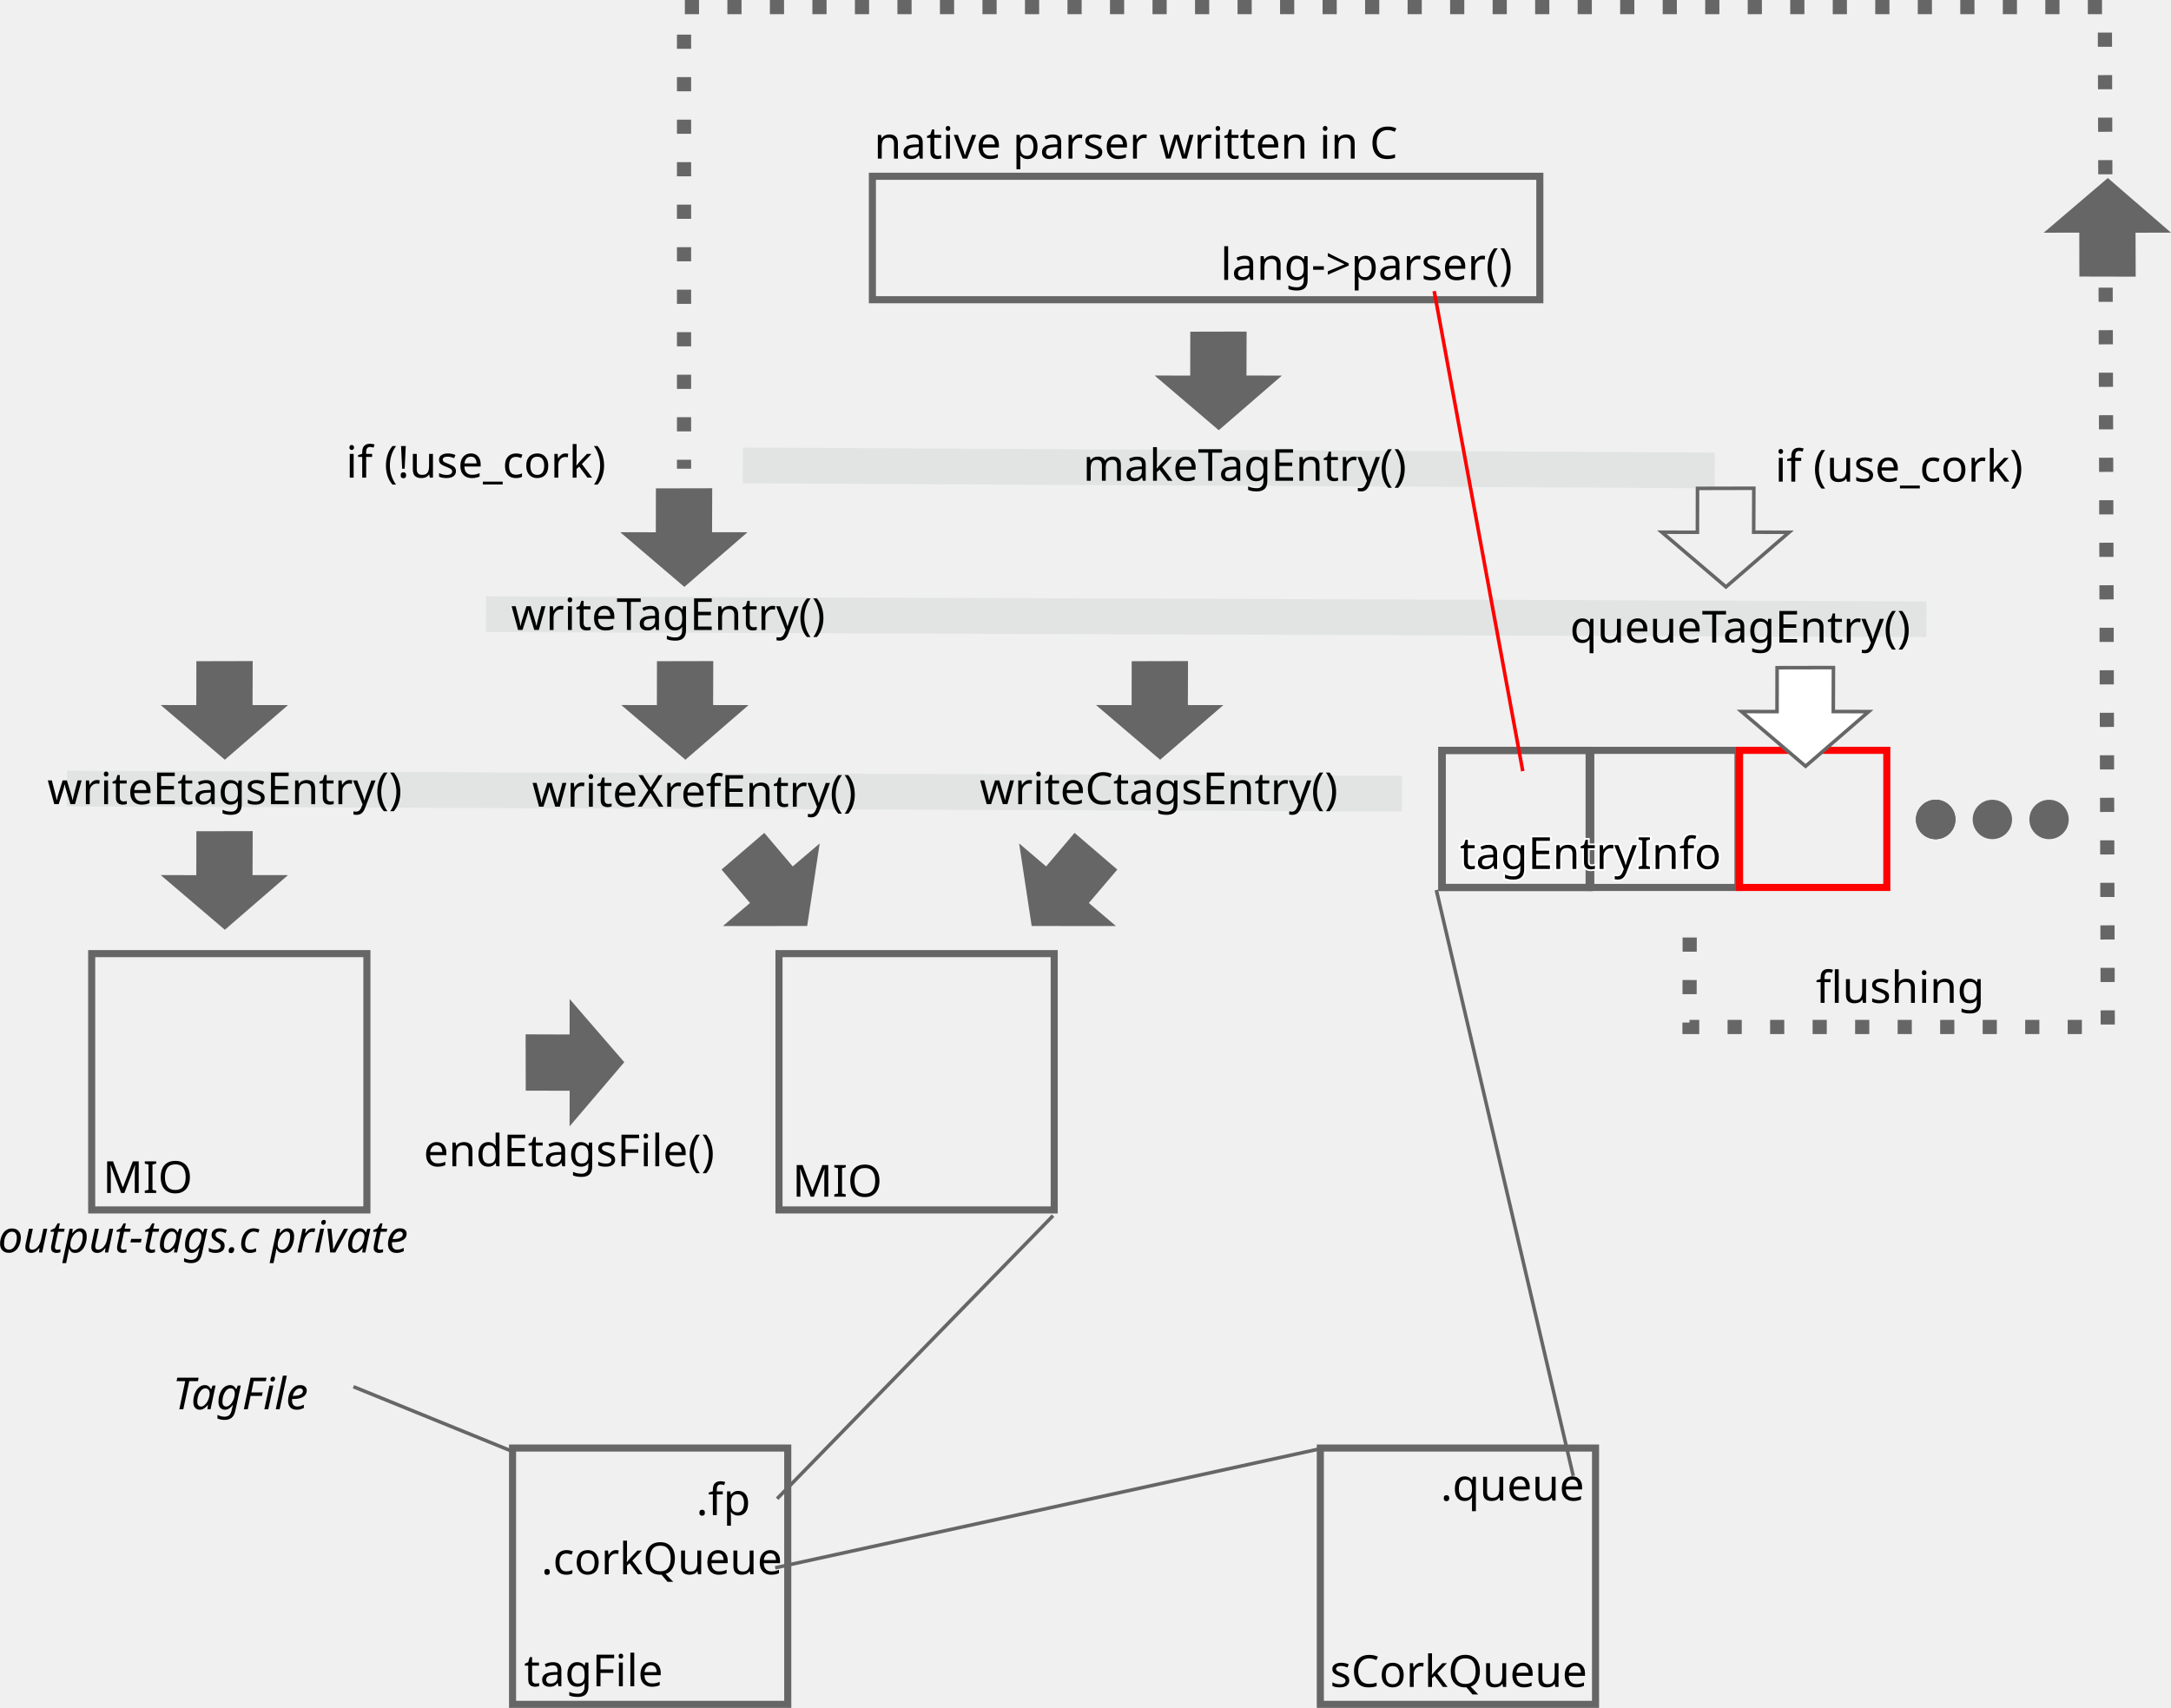
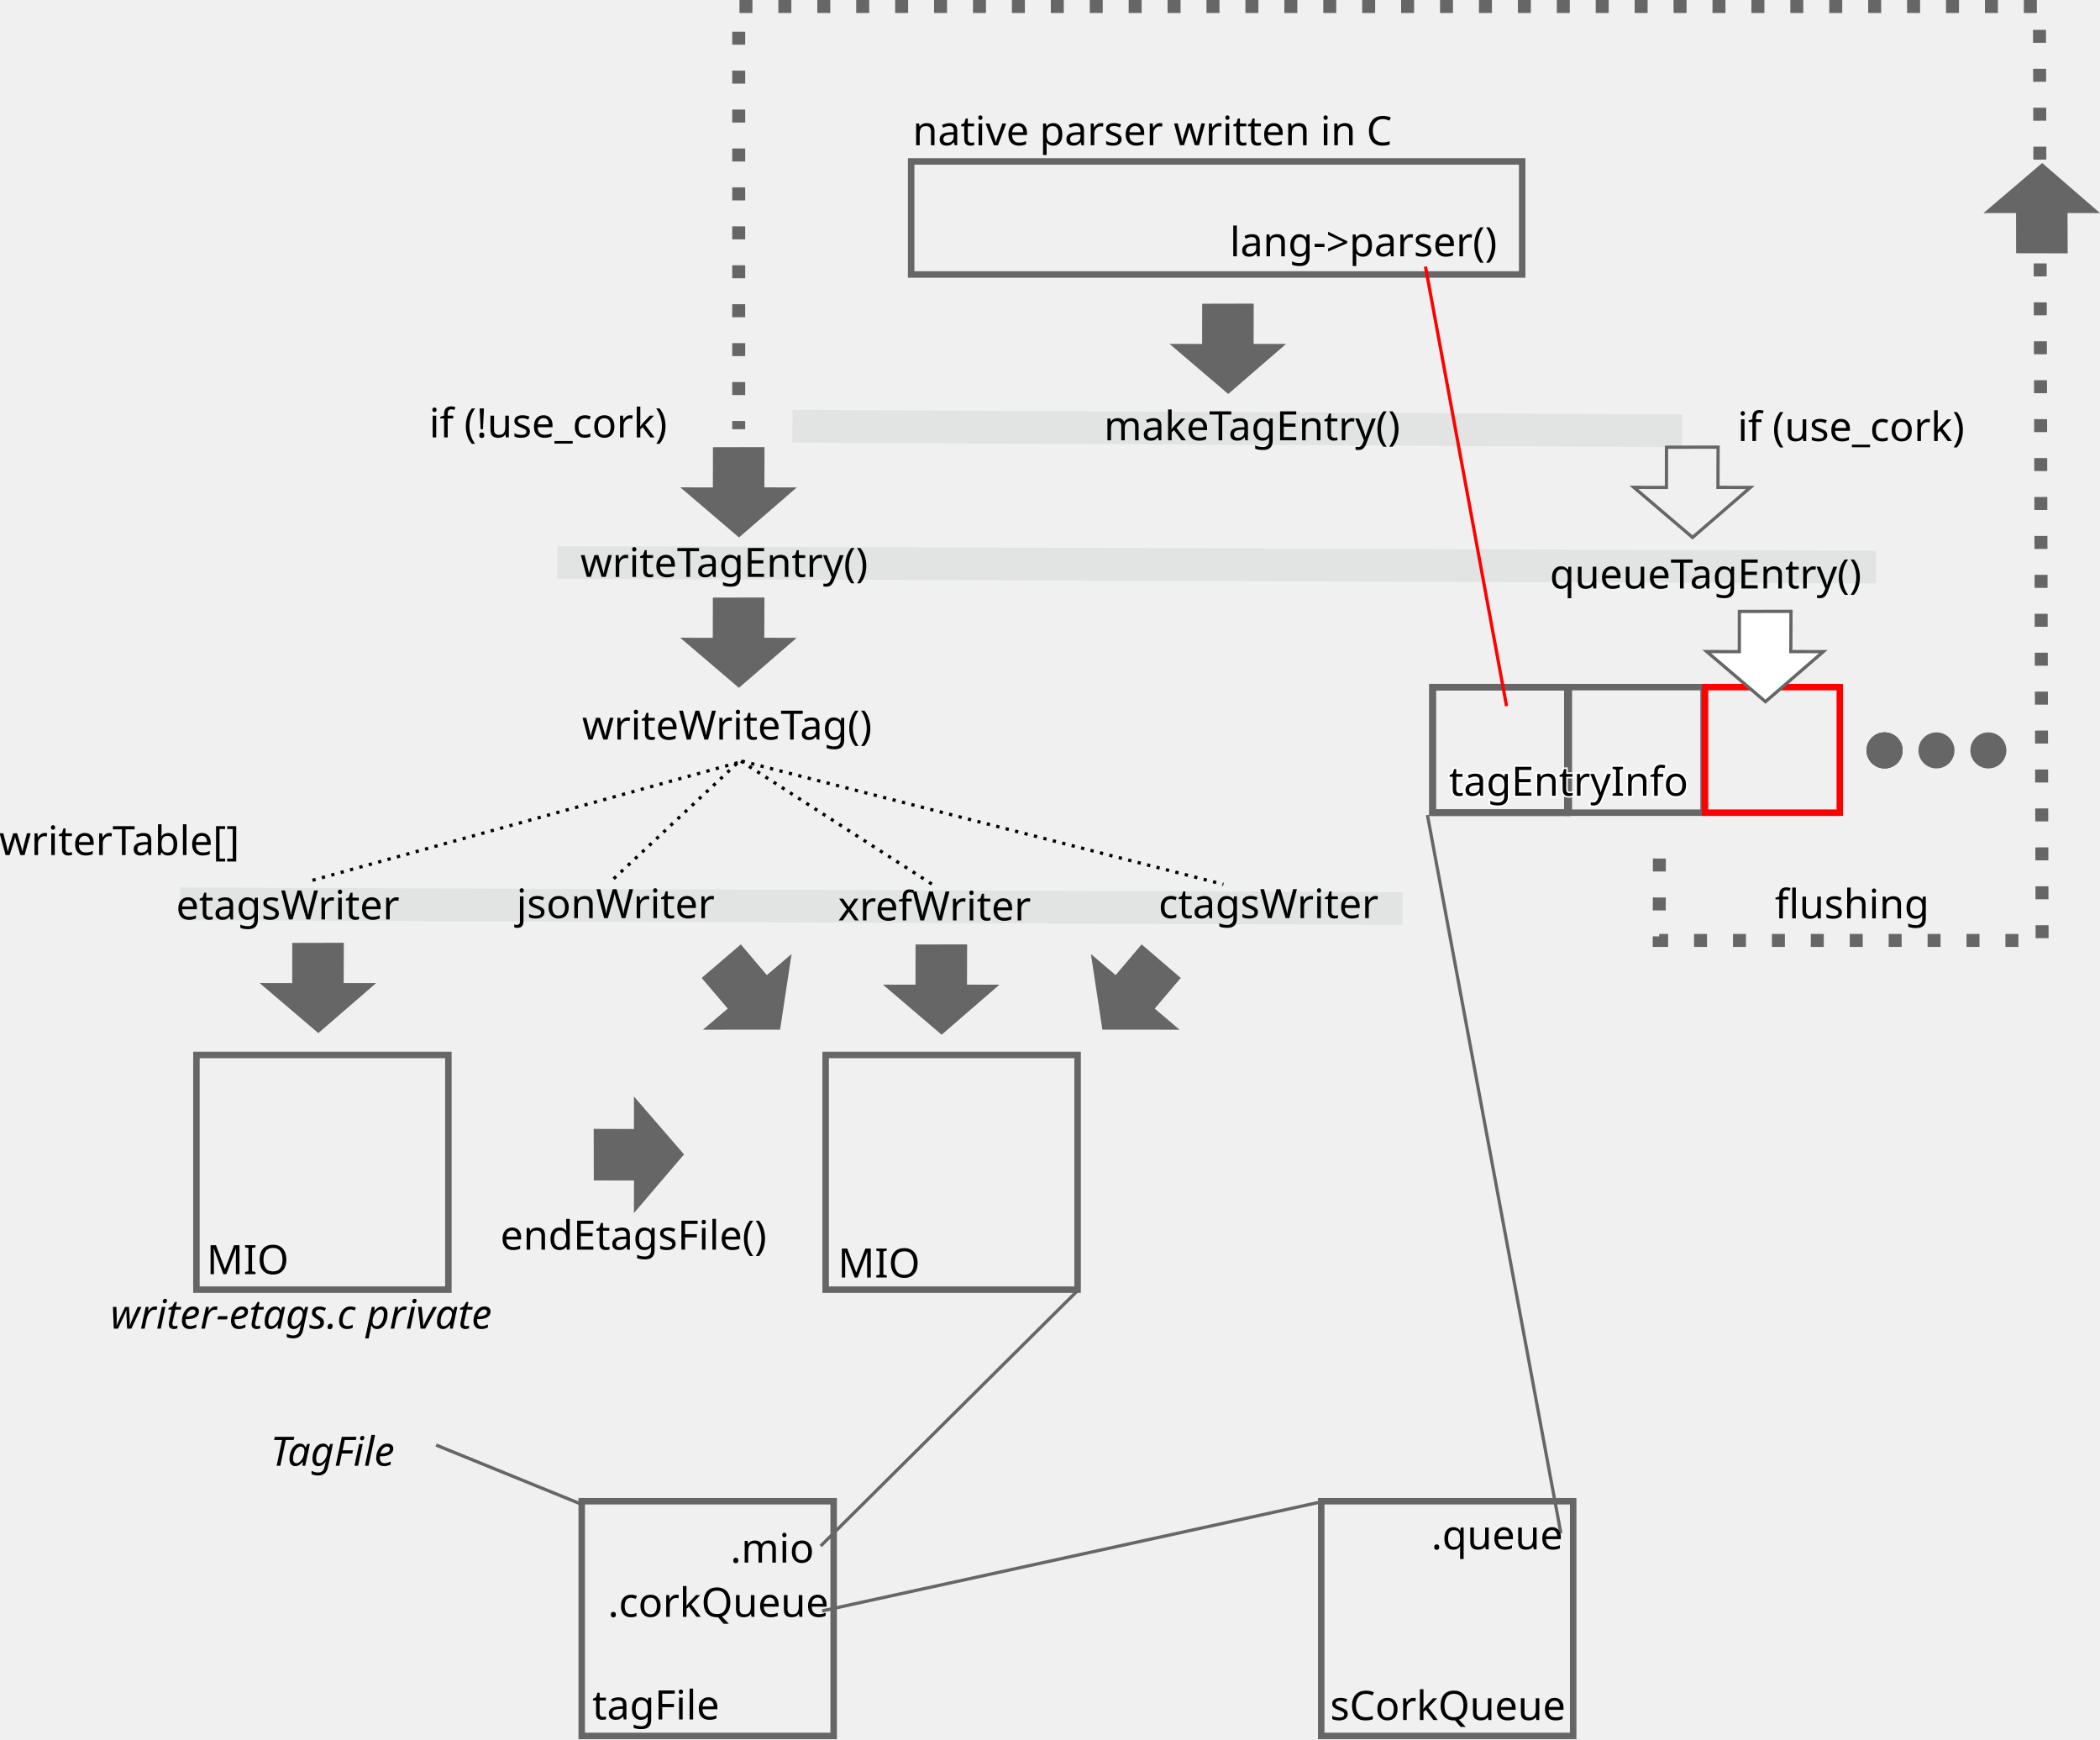
- <svg xmlns="http://www.w3.org/2000/svg" width="172.939mm" height="136.06mm" viewBox="0 0 612.778 482.103" id="svg2" version="1.1">
+ <svg xmlns="http://www.w3.org/2000/svg" width="182.727mm" height="151.3mm" viewBox="0 0 647.459 536.103" id="svg2" version="1.1">
  <defs id="defs4">
    <marker orient="auto" refY="0" refX="0" id="marker12257" style="overflow:visible">
      <path id="path12259" d="M 0,0 5,-5 -12.5,0 5,5 0,0 Z" style="fill:#666666;fill-opacity:1;fill-rule:evenodd;stroke:#666666;stroke-width:1pt;stroke-opacity:1" transform="matrix(-0.8,0,0,-0.8,-10,0)" />
    </marker>
    <marker style="overflow:visible" id="marker11059" refX="0" refY="0" orient="auto">
      <path transform="matrix(-0.8,0,0,-0.8,-10,0)" style="fill:#666666;fill-opacity:1;fill-rule:evenodd;stroke:#666666;stroke-width:1pt;stroke-opacity:1" d="M 0,0 5,-5 -12.5,0 5,5 0,0 Z" id="path11061" />
    </marker>
    <marker orient="auto" refY="0" refX="0" id="marker6735" style="overflow:visible">
      <path id="path6737" d="M 0,0 5,-5 -12.5,0 5,5 0,0 Z" style="fill:#ff0000;fill-opacity:1;fill-rule:evenodd;stroke:#ff0000;stroke-width:1pt;stroke-opacity:1" transform="matrix(-0.8,0,0,-0.8,-10,0)" />
    </marker>
    <marker orient="auto" refY="0" refX="0" id="Arrow1Lend" style="overflow:visible">
      <path id="path6191" d="M 0,0 5,-5 -12.5,0 5,5 0,0 Z" style="fill:#666666;fill-opacity:1;fill-rule:evenodd;stroke:#666666;stroke-width:1pt;stroke-opacity:1" transform="matrix(-0.8,0,0,-0.8,-10,0)" />
    </marker>
    <marker orient="auto" refY="0" refX="0" id="marker6735-4" style="overflow:visible">
      <path id="path6737-6" d="M 0,0 5,-5 -12.5,0 5,5 0,0 Z" style="fill:#666666;fill-opacity:1;fill-rule:evenodd;stroke:#666666;stroke-width:1pt;stroke-opacity:1" transform="matrix(-0.8,0,0,-0.8,-10,0)" />
    </marker>
    <marker orient="auto" refY="0" refX="0" id="marker6735-6" style="overflow:visible">
      <path id="path6737-7" d="M 0,0 5,-5 -12.5,0 5,5 0,0 Z" style="fill:#666666;fill-opacity:1;fill-rule:evenodd;stroke:#666666;stroke-width:1pt;stroke-opacity:1" transform="matrix(-0.8,0,0,-0.8,-10,0)" />
    </marker>
  </defs>
-   <g id="layer1" transform="translate(-60.18785,-21.68899)">
-     <path style="fill:#b3b3b3;fill-rule:evenodd;stroke:#e2e4e4;stroke-width:10.1;stroke-linecap:butt;stroke-linejoin:miter;stroke-miterlimit:4;stroke-dasharray:none;stroke-opacity:1;marker-end:" d="M 79.074,244.305 455.92,245.719" id="path4279-5-7" />
-     <path style="fill:#b3b3b3;fill-rule:evenodd;stroke:#e2e4e4;stroke-width:10.1;stroke-linecap:butt;stroke-linejoin:miter;stroke-miterlimit:4;stroke-dasharray:none;stroke-opacity:1;marker-end:" d="m 197.341,195.067 406.586,1.414" id="path4279-5" />
-     <path style="fill:#b3b3b3;fill-rule:evenodd;stroke:#e2e4e4;stroke-width:10.1;stroke-linecap:butt;stroke-linejoin:miter;stroke-miterlimit:4;stroke-dasharray:none;stroke-opacity:1;marker-end:" d="m 269.834,153.067 274.357,1.414" id="path4279" />
+   <g id="layer1" transform="translate(-25.50645,-21.68899)">
+     <path style="fill:#b3b3b3;fill-rule:evenodd;stroke:#e2e4e4;stroke-width:10.1;stroke-linecap:butt;stroke-linejoin:miter;stroke-miterlimit:4;stroke-dasharray:none;stroke-opacity:1" d="M 81.074,300.305 457.92,301.719" id="path4279-5-7" />
+     <text xml:space="preserve" style="font-style:normal;font-variant:normal;font-weight:normal;font-stretch:normal;font-size:12.5px;line-height:0%;font-family:'VL Gothic';-inkscape-font-specification:'VL Gothic';text-align:start;letter-spacing:0px;word-spacing:0px;writing-mode:lr-tb;text-anchor:start;fill:#000000;fill-opacity:1;stroke:none;stroke-width:1px;stroke-linecap:butt;stroke-linejoin:miter;stroke-opacity:1" x="184.745" y="304.7" id="text4413">
+       <tspan id="tspan4415" x="184.745" y="304.7">jsonWriter</tspan>
+     </text>
+     <text xml:space="preserve" style="font-style:normal;font-variant:normal;font-weight:normal;font-stretch:normal;font-size:12.5px;line-height:0%;font-family:'VL Gothic';-inkscape-font-specification:'VL Gothic';text-align:start;letter-spacing:0px;word-spacing:0px;writing-mode:lr-tb;text-anchor:start;fill:#000000;fill-opacity:1;stroke:none;stroke-width:1px;stroke-linecap:butt;stroke-linejoin:miter;stroke-opacity:1" x="283.884" y="305.407" id="text4763">
+       <tspan id="tspan4765" x="283.884" y="305.407">xrefWriter</tspan>
+     </text>
+     <text xml:space="preserve" style="font-style:normal;font-variant:normal;font-weight:normal;font-stretch:normal;font-size:12.5px;line-height:0%;font-family:'VL Gothic';-inkscape-font-specification:'VL Gothic';text-align:start;letter-spacing:0px;word-spacing:0px;writing-mode:lr-tb;text-anchor:start;fill:#000000;fill-opacity:1;stroke:none;stroke-width:1px;stroke-linecap:butt;stroke-linejoin:miter;stroke-opacity:1" x="382.711" y="304.7" id="text4767">
+       <tspan id="tspan4769" x="382.711" y="304.7">ctagsWriter</tspan>
+     </text>
+     <text xml:space="preserve" style="font-style:normal;font-variant:normal;font-weight:normal;font-stretch:normal;font-size:12.5px;line-height:0%;font-family:'VL Gothic';-inkscape-font-specification:'VL Gothic';text-align:start;letter-spacing:0px;word-spacing:0px;writing-mode:lr-tb;text-anchor:start;fill:#000000;fill-opacity:1;stroke:none;stroke-width:1px;stroke-linecap:butt;stroke-linejoin:miter;stroke-opacity:1" x="79.807" y="305.105" id="text4413-3">
+       <tspan id="tspan4415-5" x="79.807" y="305.105">etagsWriter</tspan>
+     </text>
+     <path style="fill:#b3b3b3;fill-rule:evenodd;stroke:#e2e4e4;stroke-width:10.1;stroke-linecap:butt;stroke-linejoin:miter;stroke-miterlimit:4;stroke-dasharray:none;stroke-opacity:1" d="m 197.341,195.067 406.586,1.414" id="path4279-5" />
+     <path style="fill:#b3b3b3;fill-rule:evenodd;stroke:#e2e4e4;stroke-width:10.1;stroke-linecap:butt;stroke-linejoin:miter;stroke-miterlimit:4;stroke-dasharray:none;stroke-opacity:1" d="m 269.834,153.067 274.357,1.414" id="path4279" />
    <rect style="opacity:1;fill:none;fill-opacity:1;stroke:#666666;stroke-width:2;stroke-linejoin:miter;stroke-miterlimit:4;stroke-dasharray:none;stroke-dashoffset:0;stroke-opacity:1" id="rect3382" width="188.393" height="34.85" x="306.424" y="71.447" />
-     <path style="fill:#666666;fill-opacity:1;fill-rule:evenodd;stroke:none;stroke-width:1px;stroke-linecap:butt;stroke-linejoin:miter;stroke-opacity:1;marker-end:" d="m 396.154,115.318 -0.022,12.393 -10.046,-0.021 18.103,15.439 17.828,-15.425 -10.007,-0.01 0.043,-12.411 z" id="path5618-0" />
-     <path style="fill:#666666;fill-opacity:1;fill-rule:evenodd;stroke:none;stroke-width:1px;stroke-linecap:butt;stroke-linejoin:miter;stroke-opacity:1;marker-end:" d="m 245.317,159.546 -0.022,12.393 -10.046,-0.021 18.103,15.439 17.828,-15.425 -10.007,-0.01 0.043,-12.411 z" id="path5618-0-6" />
-     <path style="fill:#666666;fill-opacity:1;fill-rule:evenodd;stroke:none;stroke-width:1px;stroke-linecap:butt;stroke-linejoin:miter;stroke-opacity:1;marker-end:" d="m 245.616,208.334 -0.022,12.393 -10.046,-0.021 18.103,15.439 17.828,-15.425 -10.007,-0.01 0.043,-12.411 z" id="path5618-0-6-1" />
-     <path id="path5825" d="m 379.616,208.334 -0.022,12.393 -10.046,-0.021 18.103,15.439 17.828,-15.425 -10.007,-0.01 0.043,-12.411 z" style="fill:#666666;fill-opacity:1;fill-rule:evenodd;stroke:none;stroke-width:1px;stroke-linecap:butt;stroke-linejoin:miter;stroke-opacity:1;marker-end:" />
-     <path id="path5835" d="m 115.616,208.334 -0.022,12.393 -10.046,-0.021 18.103,15.439 17.828,-15.425 -10.007,-0.01 0.043,-12.411 z" style="fill:#666666;fill-opacity:1;fill-rule:evenodd;stroke:none;stroke-width:1px;stroke-linecap:butt;stroke-linejoin:miter;stroke-opacity:1;marker-end:" />
-     <rect y="290.876" x="280.066" height="72.35" width="77.679" id="rect5837" style="opacity:1;fill:none;fill-opacity:1;stroke:#666666;stroke-width:2;stroke-linejoin:miter;stroke-miterlimit:4;stroke-dasharray:none;stroke-dashoffset:0;stroke-opacity:1" />
-     <path id="path5845" d="m 263.846,267.149 8.032,9.438 -7.652,6.509 23.792,-0.019 3.537,-23.308 -7.615,6.492 -8.028,-9.465 z" style="fill:#666666;fill-opacity:1;fill-rule:evenodd;stroke:none;stroke-width:1px;stroke-linecap:butt;stroke-linejoin:miter;stroke-opacity:1;marker-end:" />
-     <path style="fill:#666666;fill-opacity:1;fill-rule:evenodd;stroke:none;stroke-width:1px;stroke-linecap:butt;stroke-linejoin:miter;stroke-opacity:1;marker-end:" d="m 375.555,267.149 -8.032,9.438 7.652,6.509 -23.792,-0.019 -3.537,-23.308 7.615,6.492 8.028,-9.465 z" id="path5862" />
-     <path style="fill:#666666;fill-opacity:1;fill-rule:evenodd;stroke:none;stroke-width:1px;stroke-linecap:butt;stroke-linejoin:miter;stroke-opacity:1;marker-end:" d="m 115.616,256.334 -0.022,12.393 -10.046,-0.021 18.103,15.439 17.828,-15.425 -10.007,-0.01 0.043,-12.411 z" id="path5888" />
-     <rect style="opacity:1;fill:none;fill-opacity:1;stroke:#666666;stroke-width:2;stroke-linejoin:miter;stroke-miterlimit:4;stroke-dasharray:none;stroke-dashoffset:0;stroke-opacity:1" id="rect5890" width="77.679" height="72.35" x="86.066" y="290.876" />
-     <path style="fill:#666666;fill-opacity:1;fill-rule:evenodd;stroke:none;stroke-width:1px;stroke-linecap:butt;stroke-linejoin:miter;stroke-opacity:1;marker-end:" d="m 208.584,329.561 12.393,0.022 -0.021,10.046 15.439,-18.103 -15.425,-17.828 -0.01,10.007 -12.411,-0.043 z" id="path5618-0-6-1-3" />
-     <path id="path5927" d="m 539.317,159.546 -0.022,12.393 -10.046,-0.021 18.103,15.439 17.828,-15.425 -10.007,-0.01 0.043,-12.411 z" style="fill:none;fill-opacity:1;fill-rule:evenodd;stroke:#666666;stroke-width:1;stroke-linecap:butt;stroke-linejoin:miter;stroke-miterlimit:4;stroke-dasharray:none;stroke-opacity:1;marker-end:" />
+     <path style="fill:#666666;fill-opacity:1;fill-rule:evenodd;stroke:none;stroke-width:1px;stroke-linecap:butt;stroke-linejoin:miter;stroke-opacity:1" d="m 396.154,115.318 -0.022,12.393 -10.046,-0.021 18.103,15.439 17.828,-15.425 -10.007,-0.01 0.043,-12.411 z" id="path5618-0" />
+     <path style="fill:#666666;fill-opacity:1;fill-rule:evenodd;stroke:none;stroke-width:1px;stroke-linecap:butt;stroke-linejoin:miter;stroke-opacity:1" d="m 245.317,159.546 -0.022,12.393 -10.046,-0.021 18.103,15.439 17.828,-15.425 -10.007,-0.01 0.043,-12.411 z" id="path5618-0-6" />
+     <rect y="346.876" x="280.066" height="72.35" width="77.679" id="rect5837" style="opacity:1;fill:none;fill-opacity:1;stroke:#666666;stroke-width:2;stroke-linejoin:miter;stroke-miterlimit:4;stroke-dasharray:none;stroke-dashoffset:0;stroke-opacity:1" />
+     <path id="path5845" d="m 241.846,323.149 8.032,9.438 -7.652,6.509 23.792,-0.019 3.537,-23.308 -7.615,6.492 -8.028,-9.465 z" style="fill:#666666;fill-opacity:1;fill-rule:evenodd;stroke:none;stroke-width:1px;stroke-linecap:butt;stroke-linejoin:miter;stroke-opacity:1" />
+     <path style="fill:#666666;fill-opacity:1;fill-rule:evenodd;stroke:none;stroke-width:1px;stroke-linecap:butt;stroke-linejoin:miter;stroke-opacity:1" d="m 389.555,323.149 -8.032,9.438 7.652,6.509 -23.792,-0.019 -3.537,-23.308 7.615,6.492 8.028,-9.465 z" id="path5862" />
+     <path style="fill:#666666;fill-opacity:1;fill-rule:evenodd;stroke:none;stroke-width:1px;stroke-linecap:butt;stroke-linejoin:miter;stroke-opacity:1" d="m 115.616,312.334 -0.022,12.393 -10.046,-0.021 18.103,15.439 17.828,-15.425 -10.007,-0.01 0.043,-12.411 z" id="path5888" />
+     <rect style="opacity:1;fill:none;fill-opacity:1;stroke:#666666;stroke-width:2;stroke-linejoin:miter;stroke-miterlimit:4;stroke-dasharray:none;stroke-dashoffset:0;stroke-opacity:1" id="rect5890" width="77.679" height="72.35" x="86.066" y="346.876" />
+     <path style="fill:#666666;fill-opacity:1;fill-rule:evenodd;stroke:none;stroke-width:1px;stroke-linecap:butt;stroke-linejoin:miter;stroke-opacity:1" d="m 208.584,385.561 12.393,0.022 -0.021,10.046 15.439,-18.103 -15.425,-17.828 -0.01,10.007 -12.411,-0.043 z" id="path5618-0-6-1-3" />
+     <path id="path5927" d="m 539.317,159.546 -0.022,12.393 -10.046,-0.021 18.103,15.439 17.828,-15.425 -10.007,-0.01 0.043,-12.411 z" style="fill:none;fill-opacity:1;fill-rule:evenodd;stroke:#666666;stroke-width:1;stroke-linecap:butt;stroke-linejoin:miter;stroke-miterlimit:4;stroke-dasharray:none;stroke-opacity:1" />
    <rect y="233.497" x="467.197" height="38.701" width="41.552" id="rect5837-1" style="opacity:1;fill:none;fill-opacity:1;stroke:#666666;stroke-width:2;stroke-linejoin:miter;stroke-miterlimit:4;stroke-dasharray:none;stroke-dashoffset:0;stroke-opacity:1" />
    <rect style="opacity:1;fill:none;fill-opacity:1;stroke:#666666;stroke-width:2;stroke-linejoin:miter;stroke-miterlimit:4;stroke-dasharray:none;stroke-dashoffset:0;stroke-opacity:1" id="rect5952" width="41.552" height="38.701" x="467.197" y="233.497" />
    <rect y="233.497" x="467.197" height="38.701" width="41.552" id="rect5954" style="opacity:1;fill:none;fill-opacity:1;stroke:#666666;stroke-width:2;stroke-linejoin:miter;stroke-miterlimit:4;stroke-dasharray:none;stroke-dashoffset:0;stroke-opacity:1" />
    <rect style="opacity:1;fill:none;fill-opacity:1;stroke:#666666;stroke-width:2;stroke-linejoin:miter;stroke-miterlimit:4;stroke-dasharray:none;stroke-dashoffset:0;stroke-opacity:1" id="rect5956" width="41.552" height="38.701" x="509.197" y="233.497" />
    <rect y="233.497" x="551.197" height="38.701" width="41.552" id="rect5958" style="opacity:1;fill:none;fill-opacity:1;stroke:#ff0000;stroke-width:2;stroke-linejoin:miter;stroke-miterlimit:4;stroke-dasharray:none;stroke-dashoffset:0;stroke-opacity:1" />
    <g id="g5972" transform="translate(259.5591,-190.2352)">
      <circle r="5.556" cy="443.24" cx="346.987" id="path5962" style="opacity:1;fill:#666666;fill-opacity:1;stroke:none;stroke-width:1;stroke-linejoin:miter;stroke-miterlimit:4;stroke-dasharray:none;stroke-dashoffset:0;stroke-opacity:1" />
      <circle style="opacity:1;fill:#666666;fill-opacity:1;stroke:none;stroke-width:1;stroke-linejoin:miter;stroke-miterlimit:4;stroke-dasharray:none;stroke-dashoffset:0;stroke-opacity:1" id="circle5964" cx="346.987" cy="443.24" r="5.556" />
      <circle r="5.556" cy="443.24" cx="346.987" id="circle5966" style="opacity:1;fill:#666666;fill-opacity:1;stroke:none;stroke-width:1;stroke-linejoin:miter;stroke-miterlimit:4;stroke-dasharray:none;stroke-dashoffset:0;stroke-opacity:1" />
      <circle style="opacity:1;fill:#666666;fill-opacity:1;stroke:none;stroke-width:1;stroke-linejoin:miter;stroke-miterlimit:4;stroke-dasharray:none;stroke-dashoffset:0;stroke-opacity:1" id="circle5968" cx="362.987" cy="443.24" r="5.556" />
      <circle r="5.556" cy="443.24" cx="378.987" id="circle5970" style="opacity:1;fill:#666666;fill-opacity:1;stroke:none;stroke-width:1;stroke-linejoin:miter;stroke-miterlimit:4;stroke-dasharray:none;stroke-dashoffset:0;stroke-opacity:1" />
    </g>
-     <path id="path5927-4" d="m 561.788,210.167 -0.022,12.393 -10.046,-0.021 18.103,15.439 17.828,-15.425 -10.007,-0.01 0.043,-12.411 z" style="fill:#ffffff;fill-opacity:1;fill-rule:evenodd;stroke:#666666;stroke-width:1;stroke-linecap:butt;stroke-linejoin:miter;stroke-miterlimit:4;stroke-dasharray:none;stroke-opacity:1;marker-end:" />
-     <path style="fill:none;fill-rule:evenodd;stroke:#666666;stroke-width:4;stroke-linecap:butt;stroke-linejoin:miter;stroke-miterlimit:4;stroke-dasharray:4, 8;stroke-dashoffset:0;stroke-opacity:1;marker-end:" d="m 537.114,286.329 -0.051,25.254 118.051,0 -0.822,-287.893 -401.031,0 0,130.31" id="path6643" />
-     <path style="fill:#666666;fill-opacity:1;fill-rule:evenodd;stroke:none;stroke-width:1px;stroke-linecap:butt;stroke-linejoin:miter;stroke-opacity:1;marker-end:" d="m 647.103,99.75 -0.022,-12.393 -10.046,0.021 18.103,-15.439 17.828,15.425 -10.007,0.01 0.043,12.411 z" id="path5618-0-6-14" />
-     <path style="fill:none;fill-rule:evenodd;stroke:#ff0000;stroke-width:1px;stroke-linecap:butt;stroke-linejoin:miter;stroke-opacity:1;marker-end:" d="m 465,103.862 c 25,135.5 25,135.5 25,135.5" id="path7947" />
-     <rect y="430.442" x="204.858" height="72.35" width="77.679" id="rect5837-8" style="opacity:1;fill:none;fill-opacity:1;stroke:#666666;stroke-width:2;stroke-linejoin:miter;stroke-miterlimit:4;stroke-dasharray:none;stroke-dashoffset:0;stroke-opacity:1" />
-     <text xml:space="preserve" style="font-style:normal;font-variant:normal;font-weight:normal;font-stretch:normal;font-size:12.5px;line-height:0%;font-family:'VL Gothic';-inkscape-font-specification:'VL Gothic';text-align:start;letter-spacing:0px;word-spacing:0px;writing-mode:lr-tb;text-anchor:start;fill:#000000;fill-opacity:1;stroke:none;stroke-width:1px;stroke-linecap:butt;stroke-linejoin:miter;stroke-opacity:1" x="108.894" y="419.502" id="text9293">
-       <tspan id="tspan9295" x="108.894" y="419.502" style="font-style:italic;font-variant:normal;font-weight:normal;font-stretch:normal;font-size:12.5px;line-height:0%;font-family:sans-serif;-inkscape-font-specification:'sans-serif, Italic';text-align:start;writing-mode:lr-tb;text-anchor:start">TagFile</tspan>
+     <path id="path5927-4" d="m 561.788,210.167 -0.022,12.393 -10.046,-0.021 18.103,15.439 17.828,-15.425 -10.007,-0.01 0.043,-12.411 z" style="fill:#ffffff;fill-opacity:1;fill-rule:evenodd;stroke:#666666;stroke-width:1;stroke-linecap:butt;stroke-linejoin:miter;stroke-miterlimit:4;stroke-dasharray:none;stroke-opacity:1" />
+     <path style="fill:none;fill-rule:evenodd;stroke:#666666;stroke-width:4;stroke-linecap:butt;stroke-linejoin:miter;stroke-miterlimit:4;stroke-dasharray:4, 8;stroke-dashoffset:0;stroke-opacity:1" d="m 537.114,286.329 -0.051,25.254 118.051,0 -0.822,-287.893 -401.031,0 0,130.31" id="path6643" />
+     <path style="fill:#666666;fill-opacity:1;fill-rule:evenodd;stroke:none;stroke-width:1px;stroke-linecap:butt;stroke-linejoin:miter;stroke-opacity:1" d="m 647.103,99.75 -0.022,-12.393 -10.046,0.021 18.103,-15.439 17.828,15.425 -10.007,0.01 0.043,12.411 z" id="path5618-0-6-14" />
+     <path style="fill:none;fill-rule:evenodd;stroke:#ff0000;stroke-width:1px;stroke-linecap:butt;stroke-linejoin:miter;stroke-opacity:1" d="m 465,103.862 c 25,135.5 25,135.5 25,135.5" id="path7947" />
+     <rect y="484.442" x="204.858" height="72.35" width="77.679" id="rect5837-8" style="opacity:1;fill:none;fill-opacity:1;stroke:#666666;stroke-width:2;stroke-linejoin:miter;stroke-miterlimit:4;stroke-dasharray:none;stroke-dashoffset:0;stroke-opacity:1" />
+     <text xml:space="preserve" style="font-style:normal;font-variant:normal;font-weight:normal;font-stretch:normal;font-size:12.5px;line-height:0%;font-family:'VL Gothic';-inkscape-font-specification:'VL Gothic';text-align:start;letter-spacing:0px;word-spacing:0px;writing-mode:lr-tb;text-anchor:start;fill:#000000;fill-opacity:1;stroke:none;stroke-width:1px;stroke-linecap:butt;stroke-linejoin:miter;stroke-opacity:1" x="108.894" y="473.502" id="text9293">
+       <tspan id="tspan9295" x="108.894" y="473.502" style="font-style:italic;font-variant:normal;font-weight:normal;font-stretch:normal;font-size:12.5px;line-height:0%;font-family:sans-serif;-inkscape-font-specification:'sans-serif, Italic';text-align:start;writing-mode:lr-tb;text-anchor:start">TagFile</tspan>
    </text>
-     <path style="fill:none;fill-rule:evenodd;stroke:#666666;stroke-width:1px;stroke-linecap:butt;stroke-linejoin:miter;stroke-opacity:1;marker-end:" d="m 159.949,413.127 45.533,18.534" id="path7947-9" />
-     <path style="fill:none;fill-rule:evenodd;stroke:#666666;stroke-width:1px;stroke-linecap:butt;stroke-linejoin:miter;stroke-opacity:1;marker-end:" d="m 279.533,444.743 77.885,-79.895" id="path7947-9-5" />
-     <rect style="opacity:1;fill:none;fill-opacity:1;stroke:#666666;stroke-width:2;stroke-linejoin:miter;stroke-miterlimit:4;stroke-dasharray:none;stroke-dashoffset:0;stroke-opacity:1" id="rect11783" width="77.679" height="72.35" x="432.858" y="430.442" />
-     <path id="path11823" d="M 278.984,464.249 432.444,430.729" style="fill:none;fill-rule:evenodd;stroke:#666666;stroke-width:1px;stroke-linecap:butt;stroke-linejoin:miter;stroke-opacity:1;marker-end:" />
-     <path style="fill:none;fill-rule:evenodd;stroke:#666666;stroke-width:1px;stroke-linecap:butt;stroke-linejoin:miter;stroke-opacity:1;marker-end:" d="M 504.245,438.297 465.605,272.923" id="path12255" />
-     <text xml:space="preserve" style="font-style:normal;font-variant:normal;font-weight:normal;font-stretch:normal;font-size:12.5px;line-height:0%;font-family:'VL Gothic';-inkscape-font-specification:'VL Gothic';text-align:start;letter-spacing:0px;word-spacing:0px;writing-mode:lr-tb;text-anchor:start;fill:#000000;fill-opacity:1;stroke:none;stroke-width:1px;stroke-linecap:butt;stroke-linejoin:miter;stroke-opacity:1" x="73.539" y="248.7" id="text4413">
-       <tspan id="tspan4415" x="73.539" y="248.7">writeEtagsEntry()</tspan>
+     <path style="fill:none;fill-rule:evenodd;stroke:#666666;stroke-width:1px;stroke-linecap:butt;stroke-linejoin:miter;stroke-opacity:1" d="m 159.949,467.127 45.533,18.534" id="path7947-9" />
+     <path style="fill:none;fill-rule:evenodd;stroke:#666666;stroke-width:1px;stroke-linecap:butt;stroke-linejoin:miter;stroke-opacity:1" d="m 278.533,498.243 78.885,-78.395" id="path7947-9-5" />
+     <rect style="opacity:1;fill:none;fill-opacity:1;stroke:#666666;stroke-width:2;stroke-linejoin:miter;stroke-miterlimit:4;stroke-dasharray:none;stroke-dashoffset:0;stroke-opacity:1" id="rect11783" width="77.679" height="72.35" x="432.858" y="484.442" />
+     <path id="path11823" d="M 278.984,518.249 432.444,484.729" style="fill:none;fill-rule:evenodd;stroke:#666666;stroke-width:1px;stroke-linecap:butt;stroke-linejoin:miter;stroke-opacity:1" />
+     <path style="fill:none;fill-rule:evenodd;stroke:#666666;stroke-width:1px;stroke-linecap:butt;stroke-linejoin:miter;stroke-opacity:1" d="M 506.745,494.297 465.605,272.923" id="path12255" />
+     <text xml:space="preserve" style="font-style:normal;font-variant:normal;font-weight:normal;font-stretch:normal;font-size:12.5px;line-height:0%;font-family:'VL Gothic';-inkscape-font-specification:'VL Gothic';text-align:start;letter-spacing:0px;word-spacing:0px;writing-mode:lr-tb;text-anchor:start;fill:#000000;fill-opacity:1;stroke:none;stroke-width:1px;stroke-linecap:butt;stroke-linejoin:miter;stroke-opacity:1" x="250.692" y="503.37" id="text4723">
+       <tspan id="tspan4725" x="250.692" y="503.37">.mio</tspan>
    </text>
-     <text xml:space="preserve" style="font-style:normal;font-variant:normal;font-weight:normal;font-stretch:normal;font-size:12.5px;line-height:0%;font-family:'VL Gothic';-inkscape-font-specification:'VL Gothic';text-align:start;letter-spacing:0px;word-spacing:0px;writing-mode:lr-tb;text-anchor:start;fill:#000000;fill-opacity:1;stroke:none;stroke-width:1px;stroke-linecap:butt;stroke-linejoin:miter;stroke-opacity:1" x="256.692" y="449.37" id="text4723">
-       <tspan id="tspan4725" x="256.692" y="449.37">.fp</tspan>
+     <text xml:space="preserve" style="font-style:normal;font-variant:normal;font-weight:normal;font-stretch:normal;font-size:12.5px;line-height:0%;font-family:'VL Gothic';-inkscape-font-specification:'VL Gothic';text-align:start;letter-spacing:0px;word-spacing:0px;writing-mode:lr-tb;text-anchor:start;fill:#000000;fill-opacity:1;stroke:none;stroke-width:1px;stroke-linecap:butt;stroke-linejoin:miter;stroke-opacity:1" x="212.934" y="520.077" id="text4727">
+       <tspan id="tspan4729" x="212.934" y="520.077">.corkQueue</tspan>
    </text>
-     <text xml:space="preserve" style="font-style:normal;font-variant:normal;font-weight:normal;font-stretch:normal;font-size:12.5px;line-height:0%;font-family:'VL Gothic';-inkscape-font-specification:'VL Gothic';text-align:start;letter-spacing:0px;word-spacing:0px;writing-mode:lr-tb;text-anchor:start;fill:#000000;fill-opacity:1;stroke:none;stroke-width:1px;stroke-linecap:butt;stroke-linejoin:miter;stroke-opacity:1" x="212.934" y="466.077" id="text4727">
-       <tspan id="tspan4729" x="212.934" y="466.077">.corkQueue</tspan>
+     <text xml:space="preserve" style="font-style:normal;font-variant:normal;font-weight:normal;font-stretch:normal;font-size:12.5px;line-height:0%;font-family:'VL Gothic';-inkscape-font-specification:'VL Gothic';text-align:start;letter-spacing:0px;word-spacing:0px;writing-mode:lr-tb;text-anchor:start;fill:#000000;fill-opacity:1;stroke:none;stroke-width:1px;stroke-linecap:butt;stroke-linejoin:miter;stroke-opacity:1" x="208.126" y="551.698" id="text4731">
+       <tspan id="tspan4733" x="208.126" y="551.698">tagFile</tspan>
    </text>
-     <text xml:space="preserve" style="font-style:normal;font-variant:normal;font-weight:normal;font-stretch:normal;font-size:12.5px;line-height:0%;font-family:'VL Gothic';-inkscape-font-specification:'VL Gothic';text-align:start;letter-spacing:0px;word-spacing:0px;writing-mode:lr-tb;text-anchor:start;fill:#000000;fill-opacity:1;stroke:none;stroke-width:1px;stroke-linecap:butt;stroke-linejoin:miter;stroke-opacity:1" x="208.126" y="497.698" id="text4731">
-       <tspan id="tspan4733" x="208.126" y="497.698">tagFile</tspan>
+     <text xml:space="preserve" style="font-style:normal;font-variant:normal;font-weight:normal;font-stretch:normal;font-size:12.5px;line-height:0%;font-family:'VL Gothic';-inkscape-font-specification:'VL Gothic';text-align:start;letter-spacing:0px;word-spacing:0px;writing-mode:lr-tb;text-anchor:start;fill:#000000;fill-opacity:1;stroke:none;stroke-width:1px;stroke-linecap:butt;stroke-linejoin:miter;stroke-opacity:1" x="435.611" y="551.879" id="text4735">
+       <tspan id="tspan4737" x="435.611" y="551.879">sCorkQueue</tspan>
    </text>
-     <text xml:space="preserve" style="font-style:normal;font-variant:normal;font-weight:normal;font-stretch:normal;font-size:12.5px;line-height:0%;font-family:'VL Gothic';-inkscape-font-specification:'VL Gothic';text-align:start;letter-spacing:0px;word-spacing:0px;writing-mode:lr-tb;text-anchor:start;fill:#000000;fill-opacity:1;stroke:none;stroke-width:1px;stroke-linecap:butt;stroke-linejoin:miter;stroke-opacity:1" x="435.611" y="497.879" id="text4735">
-       <tspan id="tspan4737" x="435.611" y="497.879">sCorkQueue</tspan>
+     <text xml:space="preserve" style="font-style:normal;font-variant:normal;font-weight:normal;font-stretch:normal;font-size:12.5px;line-height:0%;font-family:'VL Gothic';-inkscape-font-specification:'VL Gothic';text-align:start;letter-spacing:0px;word-spacing:0px;writing-mode:lr-tb;text-anchor:start;fill:#000000;fill-opacity:1;stroke:none;stroke-width:1px;stroke-linecap:butt;stroke-linejoin:miter;stroke-opacity:1" x="466.792" y="499.263" id="text4739">
+       <tspan id="tspan4741" x="466.792" y="499.263">.queue</tspan>
    </text>
-     <text xml:space="preserve" style="font-style:normal;font-variant:normal;font-weight:normal;font-stretch:normal;font-size:12.5px;line-height:0%;font-family:'VL Gothic';-inkscape-font-specification:'VL Gothic';text-align:start;letter-spacing:0px;word-spacing:0px;writing-mode:lr-tb;text-anchor:start;fill:#000000;fill-opacity:1;stroke:none;stroke-width:1px;stroke-linecap:butt;stroke-linejoin:miter;stroke-opacity:1" x="466.792" y="445.263" id="text4739">
-       <tspan id="tspan4741" x="466.792" y="445.263">.queue</tspan>
+     <text xml:space="preserve" style="font-style:normal;font-variant:normal;font-weight:normal;font-stretch:normal;font-size:12.5px;line-height:0%;font-family:'VL Gothic';-inkscape-font-specification:'VL Gothic';text-align:start;letter-spacing:0px;word-spacing:0px;writing-mode:lr-tb;text-anchor:start;fill:#000000;fill-opacity:1;stroke:none;stroke-width:1px;stroke-linecap:butt;stroke-linejoin:miter;stroke-opacity:1" x="283.843" y="415.478" id="text4743">
+       <tspan id="tspan4745" x="283.843" y="415.478">MIO</tspan>
    </text>
-     <text xml:space="preserve" style="font-style:normal;font-variant:normal;font-weight:normal;font-stretch:normal;font-size:12.5px;line-height:0%;font-family:'VL Gothic';-inkscape-font-specification:'VL Gothic';text-align:start;letter-spacing:0px;word-spacing:0px;writing-mode:lr-tb;text-anchor:start;fill:#000000;fill-opacity:1;stroke:none;stroke-width:1px;stroke-linecap:butt;stroke-linejoin:miter;stroke-opacity:1" x="283.843" y="359.478" id="text4743">
-       <tspan id="tspan4745" x="283.843" y="359.478">MIO</tspan>
+     <text xml:space="preserve" style="font-style:normal;font-variant:normal;font-weight:normal;font-stretch:normal;font-size:12.5px;line-height:0%;font-family:'VL Gothic';-inkscape-font-specification:'VL Gothic';text-align:start;letter-spacing:0px;word-spacing:0px;writing-mode:lr-tb;text-anchor:start;fill:#000000;fill-opacity:1;stroke:none;stroke-width:1px;stroke-linecap:butt;stroke-linejoin:miter;stroke-opacity:1" x="179.771" y="406.903" id="text4747">
+       <tspan id="tspan4749" x="179.771" y="406.903">endEtagsFile()</tspan>
    </text>
-     <text xml:space="preserve" style="font-style:normal;font-variant:normal;font-weight:normal;font-stretch:normal;font-size:12.5px;line-height:0%;font-family:'VL Gothic';-inkscape-font-specification:'VL Gothic';text-align:start;letter-spacing:0px;word-spacing:0px;writing-mode:lr-tb;text-anchor:start;fill:#000000;fill-opacity:1;stroke:none;stroke-width:1px;stroke-linecap:butt;stroke-linejoin:miter;stroke-opacity:1" x="179.771" y="350.903" id="text4747">
-       <tspan id="tspan4749" x="179.771" y="350.903">endEtagsFile()</tspan>
-     </text>
-     <text xml:space="preserve" style="font-style:normal;font-variant:normal;font-weight:normal;font-stretch:normal;font-size:12.5px;line-height:0%;font-family:'VL Gothic';-inkscape-font-specification:'VL Gothic';text-align:start;letter-spacing:0px;word-spacing:0px;writing-mode:lr-tb;text-anchor:start;fill:#000000;fill-opacity:1;stroke:none;stroke-width:1px;stroke-linecap:butt;stroke-linejoin:miter;stroke-opacity:1" x="89.215" y="358.436" id="text4751">
-       <tspan id="tspan4753" x="89.215" y="358.436">MIO</tspan>
+     <text xml:space="preserve" style="font-style:normal;font-variant:normal;font-weight:normal;font-stretch:normal;font-size:12.5px;line-height:0%;font-family:'VL Gothic';-inkscape-font-specification:'VL Gothic';text-align:start;letter-spacing:0px;word-spacing:0px;writing-mode:lr-tb;text-anchor:start;fill:#000000;fill-opacity:1;stroke:none;stroke-width:1px;stroke-linecap:butt;stroke-linejoin:miter;stroke-opacity:1" x="89.215" y="414.436" id="text4751">
+       <tspan id="tspan4753" x="89.215" y="414.436">MIO</tspan>
    </text>
    <text xml:space="preserve" style="font-style:normal;font-variant:normal;font-weight:normal;font-stretch:normal;font-size:12.5px;line-height:0%;font-family:'VL Gothic';-inkscape-font-specification:'VL Gothic';text-align:start;letter-spacing:0px;word-spacing:0px;writing-mode:lr-tb;text-anchor:start;fill:#000000;fill-opacity:1;stroke:none;stroke-width:1px;stroke-linecap:butt;stroke-linejoin:miter;stroke-opacity:1" x="157.848" y="156.515" id="text4755">
      <tspan id="tspan4757" x="157.848" y="156.515">if (!use_cork)</tspan>
    </text>
    <text xml:space="preserve" style="font-style:normal;font-variant:normal;font-weight:normal;font-stretch:normal;font-size:12.5px;line-height:0%;font-family:'VL Gothic';-inkscape-font-specification:'VL Gothic';text-align:start;letter-spacing:0px;word-spacing:0px;writing-mode:lr-tb;text-anchor:start;fill:#000000;fill-opacity:1;stroke:none;stroke-width:1px;stroke-linecap:butt;stroke-linejoin:miter;stroke-opacity:1" x="204.454" y="199.532" id="text4759">
      <tspan id="tspan4761" x="204.454" y="199.532">writeTagEntry()</tspan>
-     </text>
-     <text xml:space="preserve" style="font-style:normal;font-variant:normal;font-weight:normal;font-stretch:normal;font-size:12.5px;line-height:0%;font-family:'VL Gothic';-inkscape-font-specification:'VL Gothic';text-align:start;letter-spacing:0px;word-spacing:0px;writing-mode:lr-tb;text-anchor:start;fill:#000000;fill-opacity:1;stroke:none;stroke-width:1px;stroke-linecap:butt;stroke-linejoin:miter;stroke-opacity:1" x="210.368" y="249.407" id="text4763">
-       <tspan id="tspan4765" x="210.368" y="249.407">writeXrefEntry()</tspan>
-     </text>
-     <text xml:space="preserve" style="font-style:normal;font-variant:normal;font-weight:normal;font-stretch:normal;font-size:12.5px;line-height:0%;font-family:'VL Gothic';-inkscape-font-specification:'VL Gothic';text-align:start;letter-spacing:0px;word-spacing:0px;writing-mode:lr-tb;text-anchor:start;fill:#000000;fill-opacity:1;stroke:none;stroke-width:1px;stroke-linecap:butt;stroke-linejoin:miter;stroke-opacity:1" x="336.711" y="248.7" id="text4767">
-       <tspan id="tspan4769" x="336.711" y="248.7">writeCtagsEntry()</tspan>
    </text>
    <text xml:space="preserve" style="font-style:normal;font-variant:normal;font-weight:normal;font-stretch:normal;font-size:12.5px;line-height:0%;font-family:'VL Gothic';-inkscape-font-specification:'VL Gothic';text-align:start;letter-spacing:0px;word-spacing:0px;writing-mode:lr-tb;text-anchor:start;fill:#000000;fill-opacity:1;stroke:none;stroke-width:1px;stroke-linecap:butt;stroke-linejoin:miter;stroke-opacity:1" x="572.713" y="304.772" id="text4771">
      <tspan id="tspan4773" x="572.713" y="304.772">flushing</tspan>
    </text>
    <text xml:space="preserve" style="font-style:normal;font-variant:normal;font-weight:normal;font-stretch:normal;font-size:12.5px;line-height:0%;font-family:'VL Gothic';-inkscape-font-specification:'VL Gothic';text-align:start;letter-spacing:0px;word-spacing:0px;writing-mode:lr-tb;text-anchor:start;fill:#000000;fill-opacity:1;stroke:none;stroke-width:1px;stroke-linecap:butt;stroke-linejoin:miter;stroke-opacity:1" x="561.212" y="157.637" id="text4775">
      <tspan id="tspan4777" x="561.212" y="157.637">if (use_cork)</tspan>
    </text>
    <text xml:space="preserve" style="font-style:normal;font-variant:normal;font-weight:normal;font-stretch:normal;font-size:12.5px;line-height:0%;font-family:'VL Gothic';-inkscape-font-specification:'VL Gothic';text-align:start;letter-spacing:0px;word-spacing:0px;writing-mode:lr-tb;text-anchor:start;fill:#000000;fill-opacity:1;stroke:none;stroke-width:1px;stroke-linecap:butt;stroke-linejoin:miter;stroke-opacity:1" x="365.881" y="157.406" id="text4779">
      <tspan id="tspan4781" x="365.881" y="157.406">makeTagEntry()</tspan>
    </text>
    <text xml:space="preserve" style="font-style:normal;font-variant:normal;font-weight:normal;font-stretch:normal;font-size:12.5px;line-height:0%;font-family:'VL Gothic';-inkscape-font-specification:'VL Gothic';text-align:start;letter-spacing:0px;word-spacing:0px;writing-mode:lr-tb;text-anchor:start;fill:#000000;fill-opacity:1;stroke:none;stroke-width:1px;stroke-linecap:butt;stroke-linejoin:miter;stroke-opacity:1" x="503.328" y="203.079" id="text4291">
      <tspan id="tspan4293" x="503.328" y="203.079">queueTagEntry()</tspan>
    </text>
    <text xml:space="preserve" style="font-style:normal;font-variant:normal;font-weight:normal;font-stretch:normal;font-size:12.5px;line-height:0%;font-family:'VL Gothic';-inkscape-font-specification:'VL Gothic';text-align:start;letter-spacing:0px;word-spacing:0px;writing-mode:lr-tb;text-anchor:start;fill:#000000;fill-opacity:1;stroke:none;stroke-width:1px;stroke-linecap:butt;stroke-linejoin:miter;stroke-opacity:1" x="404.678" y="100.69" id="text4295">
      <tspan id="tspan4297" x="404.678" y="100.69">lang-&gt;parser()</tspan>
    </text>
    <text xml:space="preserve" style="font-style:normal;font-variant:normal;font-weight:normal;font-stretch:normal;font-size:12.5px;line-height:0%;font-family:'VL Gothic';-inkscape-font-specification:'VL Gothic';text-align:start;letter-spacing:0px;word-spacing:0px;writing-mode:lr-tb;text-anchor:start;fill:#000000;fill-opacity:1;stroke:none;stroke-width:1px;stroke-linecap:butt;stroke-linejoin:miter;stroke-opacity:1" x="306.908" y="66.459" id="text4299">
      <tspan id="tspan4301" x="306.908" y="66.459">native parser written in C</tspan>
    </text>
    <text xml:space="preserve" style="font-style:normal;font-variant:normal;font-weight:normal;font-stretch:normal;font-size:12.5px;line-height:0%;font-family:'VL Gothic';-inkscape-font-specification:'VL Gothic';text-align:start;letter-spacing:0px;word-spacing:0px;writing-mode:lr-tb;text-anchor:start;fill:#ffffff;fill-opacity:1;stroke:#ffffff;stroke-width:1px;stroke-linecap:butt;stroke-linejoin:miter;stroke-opacity:1" x="472.245" y="266.971" id="text4283">
      <tspan id="tspan4285" x="472.245" y="266.971">tagEntryInfo</tspan>
    </text>
    <text xml:space="preserve" style="font-style:normal;font-variant:normal;font-weight:normal;font-stretch:normal;font-size:12.5px;line-height:0%;font-family:'VL Gothic';-inkscape-font-specification:'VL Gothic';text-align:start;letter-spacing:0px;word-spacing:0px;writing-mode:lr-tb;text-anchor:start;fill:#000000;fill-opacity:1;stroke:none;stroke-width:1px;stroke-linecap:butt;stroke-linejoin:miter;stroke-opacity:1" x="472.245" y="266.971" id="text4287">
      <tspan id="tspan4289" x="472.245" y="266.971">tagEntryInfo</tspan>
    </text>
-     <text xml:space="preserve" style="font-style:normal;font-variant:normal;font-weight:normal;font-stretch:normal;font-size:12.5px;line-height:0%;font-family:'VL Gothic';-inkscape-font-specification:'VL Gothic';text-align:start;letter-spacing:0px;word-spacing:0px;writing-mode:lr-tb;text-anchor:start;fill:#000000;fill-opacity:1;stroke:none;stroke-width:1px;stroke-linecap:butt;stroke-linejoin:miter;stroke-opacity:1" x="59.614" y="375.241" id="text9293-3">
-       <tspan id="tspan9295-6" x="59.614" y="375.241" style="font-style:italic;font-variant:normal;font-weight:normal;font-stretch:normal;font-size:12.5px;line-height:0%;font-family:sans-serif;-inkscape-font-specification:'sans-serif, Italic';text-align:start;writing-mode:lr-tb;text-anchor:start">output-tags.c private</tspan>
+     <text xml:space="preserve" style="font-style:normal;font-variant:normal;font-weight:normal;font-stretch:normal;font-size:12.5px;line-height:0%;font-family:'VL Gothic';-inkscape-font-specification:'VL Gothic';text-align:start;letter-spacing:0px;word-spacing:0px;writing-mode:lr-tb;text-anchor:start;fill:#000000;fill-opacity:1;stroke:none;stroke-width:1px;stroke-linecap:butt;stroke-linejoin:miter;stroke-opacity:1" x="59.614" y="431.241" id="text9293-3">
+       <tspan id="tspan9295-6" x="59.614" y="431.241" style="font-style:italic;font-variant:normal;font-weight:normal;font-stretch:normal;font-size:12.5px;line-height:0%;font-family:sans-serif;-inkscape-font-specification:'sans-serif, Italic';text-align:start;writing-mode:lr-tb;text-anchor:start">writer-etags.c private</tspan>
+     </text>
+     <text xml:space="preserve" style="font-style:normal;font-variant:normal;font-weight:normal;font-stretch:normal;font-size:12.5px;line-height:0%;font-family:'VL Gothic';-inkscape-font-specification:'VL Gothic';text-align:start;letter-spacing:0px;word-spacing:0px;writing-mode:lr-tb;text-anchor:start;fill:#000000;fill-opacity:1;stroke:none;stroke-width:1px;stroke-linecap:butt;stroke-linejoin:miter;stroke-opacity:1" x="204.969" y="249.667" id="text4759-3">
+       <tspan id="tspan4761-6" x="204.969" y="249.667">writeWriteTag()</tspan>
+     </text>
+     <path style="fill:#666666;fill-opacity:1;fill-rule:evenodd;stroke:none;stroke-width:1px;stroke-linecap:butt;stroke-linejoin:miter;stroke-opacity:1" d="m 245.29,205.904 -0.022,12.393 -10.046,-0.021 18.103,15.439 17.828,-15.425 -10.007,-0.01 0.043,-12.411 z" id="path5618-0-6-1-7" />
+     <path style="fill:#666666;fill-opacity:1;fill-rule:evenodd;stroke:none;stroke-width:1px;stroke-linecap:butt;stroke-linejoin:miter;stroke-opacity:1" d="m 307.79,312.83 -0.022,12.393 -10.046,-0.021 18.103,15.439 17.828,-15.425 -10.007,-0.01 0.043,-12.411 z" id="path5618-0-6-1-7-5" />
+     <path style="fill:none;fill-rule:evenodd;stroke:#000000;stroke-width:1;stroke-linecap:butt;stroke-linejoin:miter;stroke-miterlimit:4;stroke-dasharray:1, 2;stroke-dashoffset:0;stroke-opacity:1" d="m 254.188,256.292 c 148.5,38 148.5,38 148.5,38" id="path3532" />
+     <path style="fill:none;fill-rule:evenodd;stroke:#000000;stroke-width:1;stroke-linecap:butt;stroke-linejoin:miter;stroke-miterlimit:4;stroke-dasharray:1, 2;stroke-dashoffset:0;stroke-opacity:1" d="m 252.938,256.792 -132,36.5" id="path3532-6" />
+     <path style="fill:none;fill-rule:evenodd;stroke:#000000;stroke-width:1;stroke-linecap:butt;stroke-linejoin:miter;stroke-miterlimit:4;stroke-dasharray:1, 2;stroke-dashoffset:0;stroke-opacity:1" d="m 252.688,257.042 -38.5,36" id="path3532-6-2" />
+     <path style="fill:none;fill-rule:evenodd;stroke:#000000;stroke-width:1;stroke-linecap:butt;stroke-linejoin:miter;stroke-miterlimit:4;stroke-dasharray:1, 2;stroke-dashoffset:0;stroke-opacity:1" d="m 253.938,256.292 59,38" id="path3532-6-2-9" />
+     <text xml:space="preserve" style="font-style:normal;font-variant:normal;font-weight:normal;font-stretch:normal;font-size:12.5px;line-height:0%;font-family:'VL Gothic';-inkscape-font-specification:'VL Gothic';text-align:start;letter-spacing:0px;word-spacing:0px;writing-mode:lr-tb;text-anchor:start;fill:#000000;fill-opacity:1;stroke:none;stroke-width:1px;stroke-linecap:butt;stroke-linejoin:miter;stroke-opacity:1" x="25.256" y="285.271" id="text4759-3-1">
+       <tspan id="tspan4761-6-2" x="25.256" y="285.271">writerTable[]</tspan>
    </text>
  </g>
</svg>
